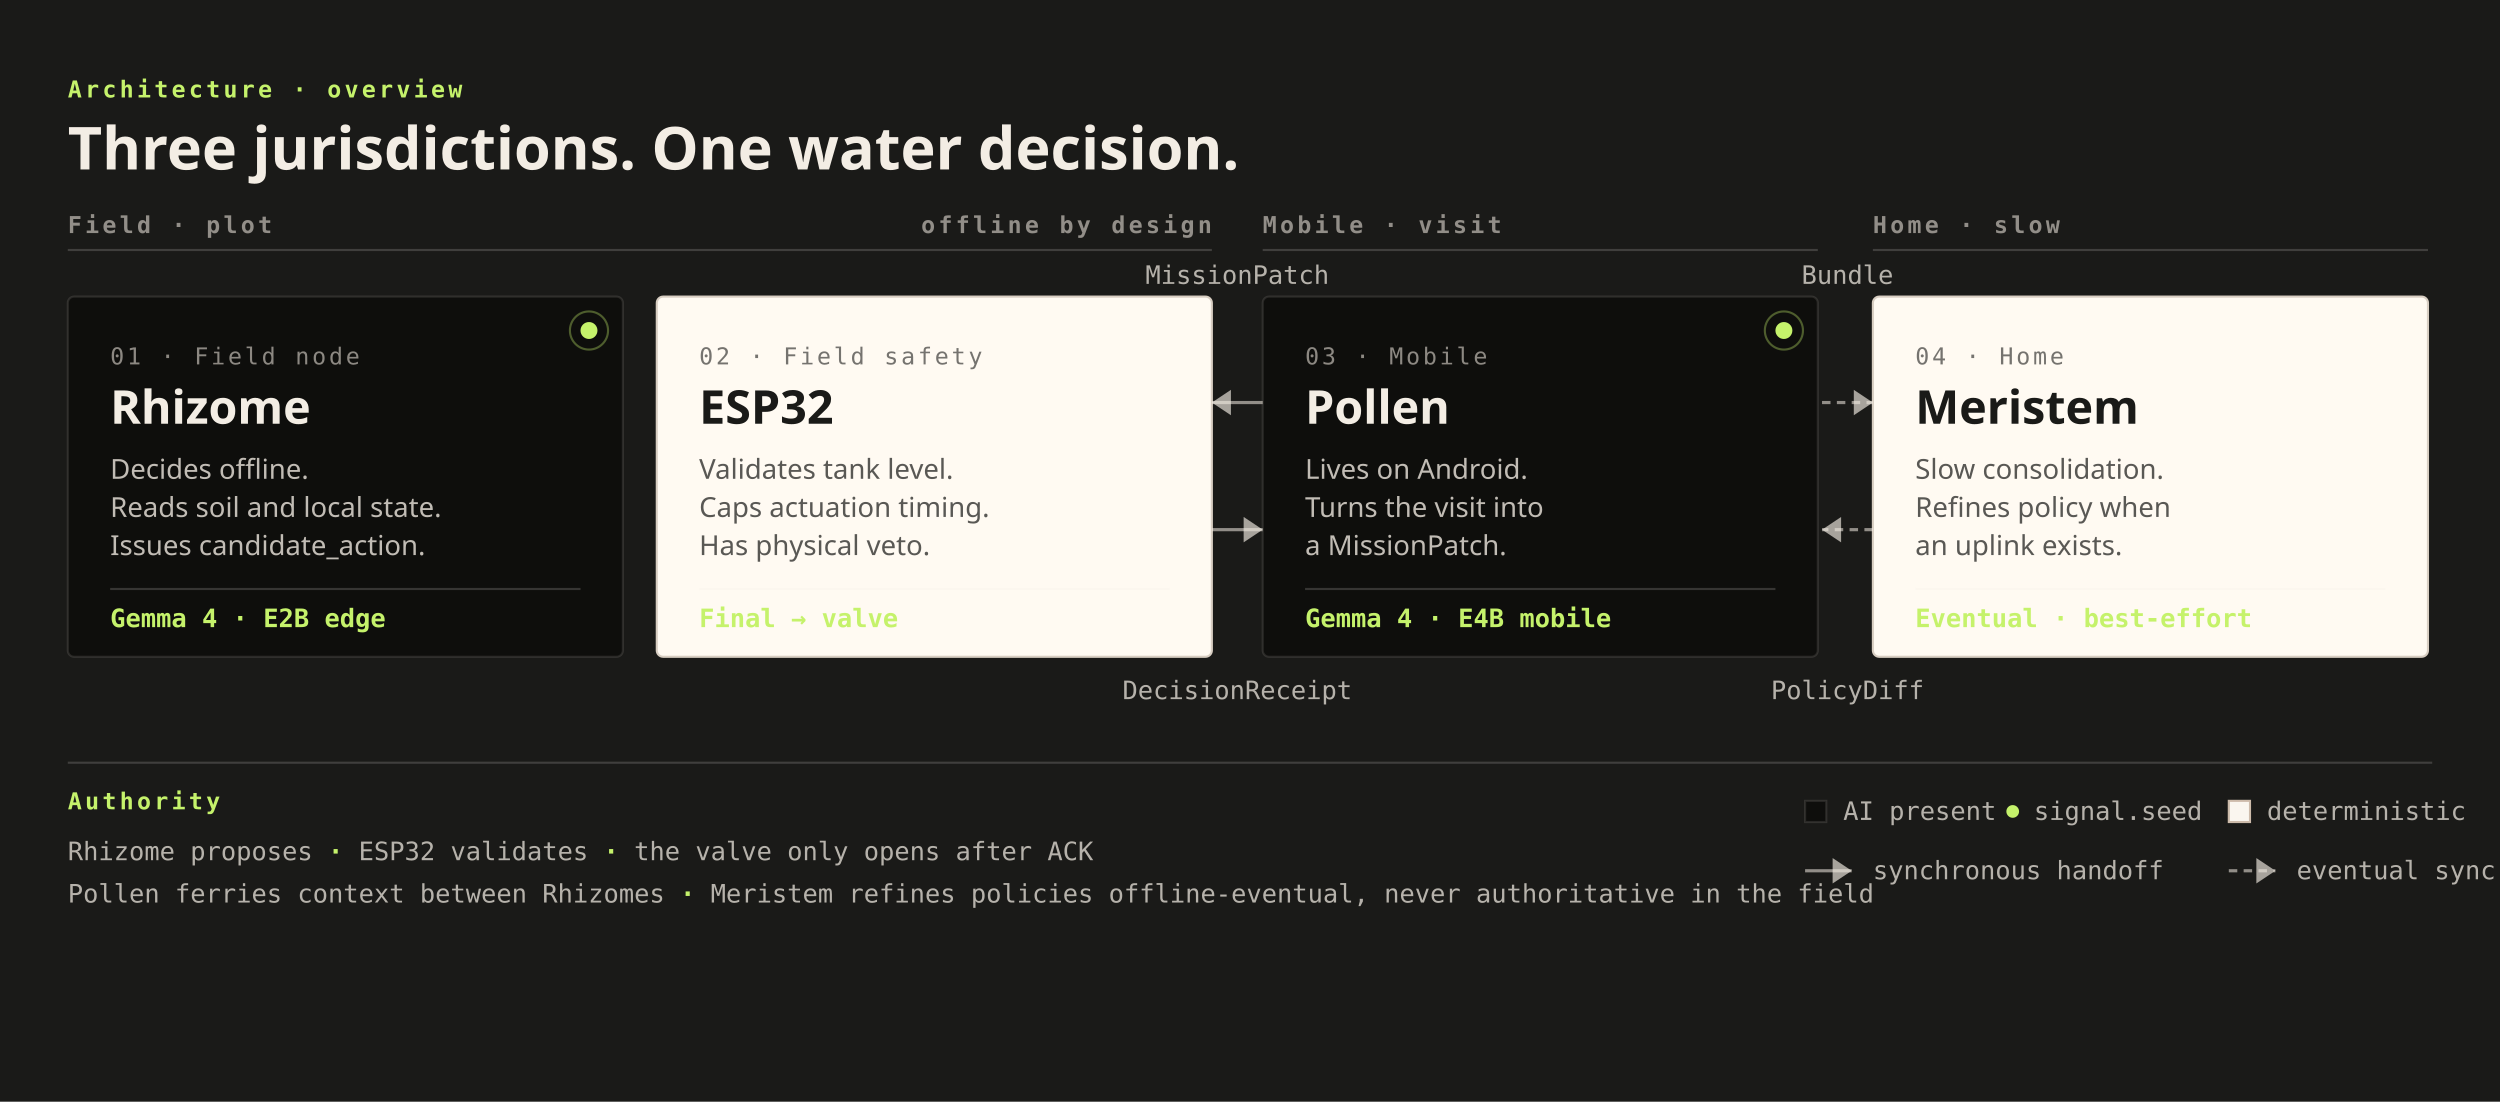
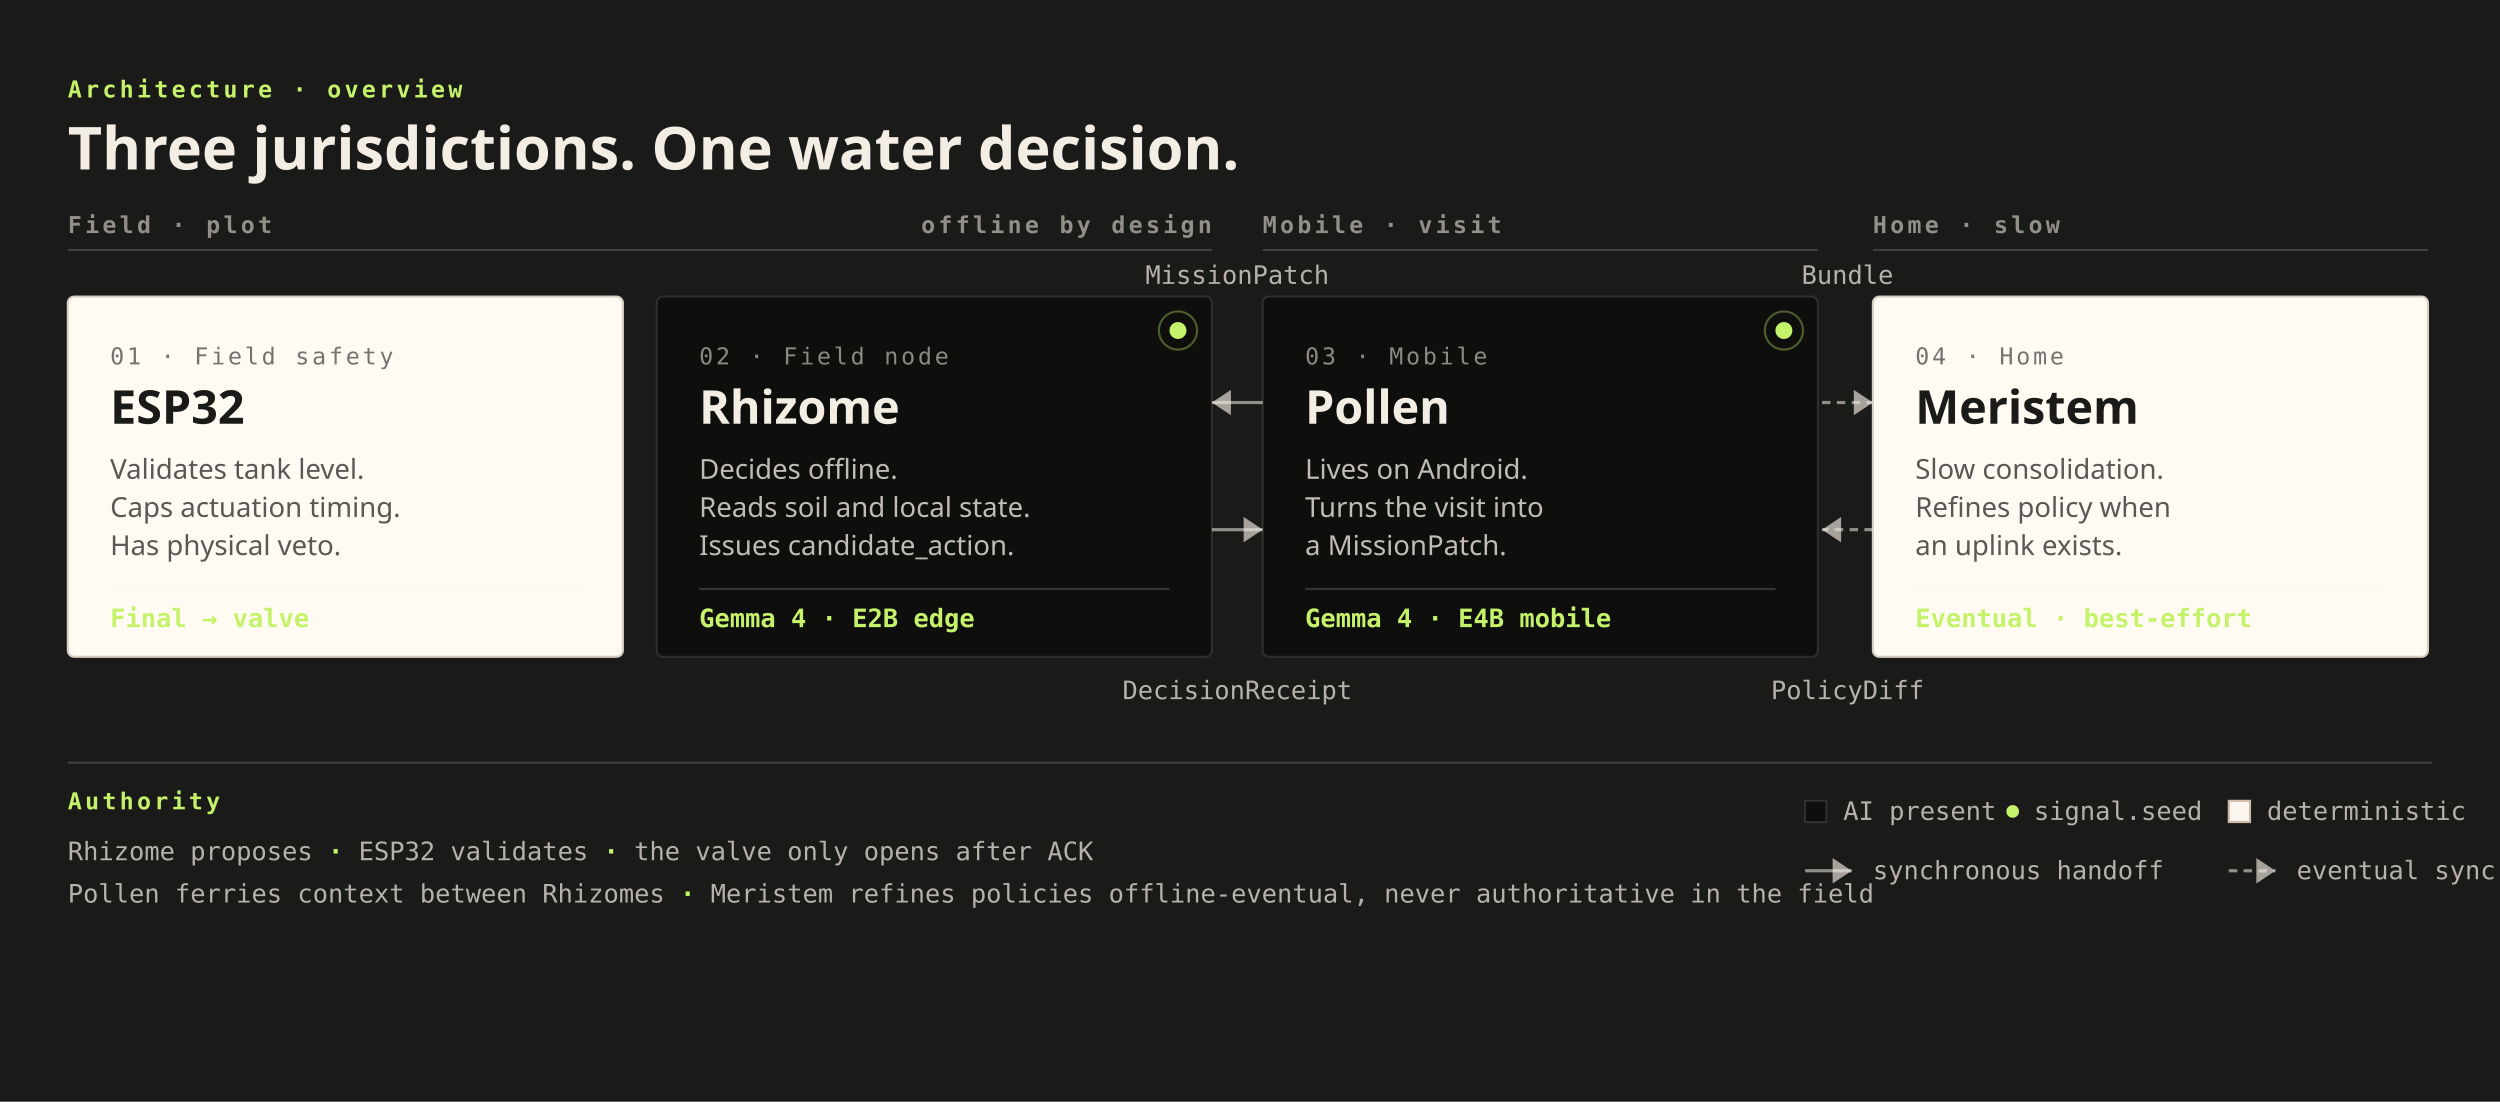
<svg xmlns="http://www.w3.org/2000/svg" viewBox="0 0 1180 520" role="img" aria-label="Sprout architecture overview · three jurisdictions, one water decision">
  <defs>
    <style>
      .bg { fill: #1a1a18; }
      .card-graphite { fill: #0e0e0c; stroke: rgba(243,237,228,0.12); stroke-width: 1; }
      .card { fill: #fffaf2; stroke: #d8cec2; stroke-width: 1; }
      .t-eyebrow { font: 600 11px/1 'IBM Plex Mono', ui-monospace, monospace; fill: #c5f26b; letter-spacing: 0.14em; text-transform: uppercase; }
      .t-title { font: 700 28px/1.1 'Manrope', system-ui, sans-serif; fill: #f3ede4; }
      .t-group { font: 600 11px/1 'IBM Plex Mono', ui-monospace, monospace; fill: rgba(243,237,228,0.55); letter-spacing: 0.14em; text-transform: uppercase; }
      .t-cardid { font: 500 11px/1 'IBM Plex Mono', ui-monospace, monospace; fill: rgba(243,237,228,0.55); letter-spacing: 0.12em; text-transform: uppercase; }
      .t-cardid-dark { font: 500 11px/1 'IBM Plex Mono', ui-monospace, monospace; fill: rgba(26,26,24,0.6); letter-spacing: 0.12em; text-transform: uppercase; }
      .t-cardname { font: 700 22px/1 'Manrope', system-ui, sans-serif; fill: #f3ede4; }
      .t-cardname-dark { font: 700 22px/1 'Manrope', system-ui, sans-serif; fill: #1a1a18; }
      .t-role { font: 400 13px/1.4 'Manrope', system-ui, sans-serif; fill: rgba(243,237,228,0.78); }
      .t-role-dark { font: 400 13px/1.4 'Manrope', system-ui, sans-serif; fill: rgba(26,26,24,0.72); }
      .t-seed { font: 600 12px/1 'IBM Plex Mono', ui-monospace, monospace; fill: #c5f26b; }
      .t-flow { font: 400 12px/1.4 'IBM Plex Mono', ui-monospace, monospace; fill: rgba(243,237,228,0.72); }
      .t-flow-em { font: 600 12px/1 'IBM Plex Mono', ui-monospace, monospace; fill: #c5f26b; }
      .hairline { stroke: rgba(243,237,228,0.18); stroke-width: 1; fill: none; }
      .seed { fill: #c5f26b; }
      .seed-stroke { stroke: #c5f26b; fill: none; stroke-width: 1; }
      .arrow { stroke: rgba(243,237,228,0.55); stroke-width: 1.5; fill: none; }
      .arrow.dashed { stroke-dasharray: 4 3; }
      .arrow-tip { fill: rgba(243,237,228,0.65); }
    </style>
    <marker id="arrtip" markerWidth="8" markerHeight="8" refX="6" refY="4" orient="auto">
      <path d="M0,0 L6,4 L0,8 z" class="arrow-tip" />
    </marker>
  </defs>
  <rect class="bg" width="1180" height="520" />
  <text class="t-eyebrow" x="32" y="46">Architecture · overview</text>
  <text class="t-title" x="32" y="80">Three jurisdictions. One water decision.</text>
  <g transform="translate(32,118)">
    <line class="hairline" x1="0" y1="0" x2="540" y2="0" />
    <text class="t-group" x="0" y="-8">Field · plot</text>
    <text class="t-group" x="540" y="-8" text-anchor="end">offline by design</text>
  </g>
  <g transform="translate(596,118)">
    <line class="hairline" x1="0" y1="0" x2="262" y2="0" />
    <text class="t-group" x="0" y="-8">Mobile · visit</text>
  </g>
  <g transform="translate(884,118)">
    <line class="hairline" x1="0" y1="0" x2="262" y2="0" />
    <text class="t-group" x="0" y="-8">Home · slow</text>
  </g>
  <g transform="translate(32,140)">
+     <rect class="card" width="262" height="170" rx="3" />
+     <text class="t-cardid-dark" x="20" y="32">01 · Field safety</text>
+     <text class="t-cardname-dark" x="20" y="60">ESP32</text>
+     <text class="t-role-dark" x="20" y="86">Validates tank level.</text>
+     <text class="t-role-dark" x="20" y="104">Caps actuation timing.</text>
+     <text class="t-role-dark" x="20" y="122">Has physical veto.</text>
+     <line class="hairline" x1="20" y1="138" x2="242" y2="138" />
+     <text class="t-flow-em" x="20" y="156">Final → valve</text>
+   </g>
+   <g transform="translate(310,140)">
    <rect class="card-graphite" width="262" height="170" rx="3" />
    <circle class="seed" cx="246" cy="16" r="4" />
    <circle class="seed-stroke" cx="246" cy="16" r="9" opacity="0.35" />
-     <text class="t-cardid" x="20" y="32">01 · Field node</text>
+     <text class="t-cardid" x="20" y="32">02 · Field node</text>
    <text class="t-cardname" x="20" y="60">Rhizome</text>
    <text class="t-role" x="20" y="86">Decides offline.</text>
    <text class="t-role" x="20" y="104">Reads soil and local state.</text>
    <text class="t-role" x="20" y="122">Issues candidate_action.</text>
    <line class="hairline" x1="20" y1="138" x2="242" y2="138" stroke="rgba(243,237,228,0.18)" />
    <text class="t-seed" x="20" y="156" fill="#C5F26B">Gemma 4 · E2B edge</text>
-   </g>
-   <g transform="translate(310,140)">
-     <rect class="card" width="262" height="170" rx="3" />
-     <text class="t-cardid-dark" x="20" y="32">02 · Field safety</text>
-     <text class="t-cardname-dark" x="20" y="60">ESP32</text>
-     <text class="t-role-dark" x="20" y="86">Validates tank level.</text>
-     <text class="t-role-dark" x="20" y="104">Caps actuation timing.</text>
-     <text class="t-role-dark" x="20" y="122">Has physical veto.</text>
-     <line class="hairline" x1="20" y1="138" x2="242" y2="138" />
-     <text class="t-flow-em" x="20" y="156">Final → valve</text>
  </g>
  <g transform="translate(596,140)">
    <rect class="card-graphite" width="262" height="170" rx="3" />
    <circle class="seed" cx="246" cy="16" r="4" />
    <circle class="seed-stroke" cx="246" cy="16" r="9" opacity="0.35" />
    <text class="t-cardid" x="20" y="32">03 · Mobile</text>
    <text class="t-cardname" x="20" y="60">Pollen</text>
    <text class="t-role" x="20" y="86">Lives on Android.</text>
    <text class="t-role" x="20" y="104">Turns the visit into</text>
    <text class="t-role" x="20" y="122">a MissionPatch.</text>
    <line class="hairline" x1="20" y1="138" x2="242" y2="138" stroke="rgba(243,237,228,0.18)" />
    <text class="t-seed" x="20" y="156" fill="#C5F26B">Gemma 4 · E4B mobile</text>
  </g>
  <g transform="translate(884,140)">
    <rect class="card" width="262" height="170" rx="3" />
    <text class="t-cardid-dark" x="20" y="32">04 · Home</text>
    <text class="t-cardname-dark" x="20" y="60">Meristem</text>
    <text class="t-role-dark" x="20" y="86">Slow consolidation.</text>
    <text class="t-role-dark" x="20" y="104">Refines policy when</text>
    <text class="t-role-dark" x="20" y="122">an uplink exists.</text>
    <line class="hairline" x1="20" y1="138" x2="242" y2="138" />
    <text class="t-flow-em" x="20" y="156">Eventual · best-effort</text>
  </g>
  <g transform="translate(572,140)">
    <path class="arrow" d="M 24 50 L 0 50" marker-end="url(#arrtip)" />
    <text class="t-flow" x="12" y="-6" text-anchor="middle">MissionPatch</text>
    <path class="arrow" d="M 0 110 L 24 110" marker-end="url(#arrtip)" />
    <text class="t-flow" x="12" y="190" text-anchor="middle">DecisionReceipt</text>
  </g>
  <g transform="translate(860,140)">
    <path class="arrow dashed" d="M 0 50 L 24 50" marker-end="url(#arrtip)" />
    <text class="t-flow" x="12" y="-6" text-anchor="middle">Bundle</text>
    <path class="arrow dashed" d="M 24 110 L 0 110" marker-end="url(#arrtip)" />
    <text class="t-flow" x="12" y="190" text-anchor="middle">PolicyDiff</text>
  </g>
  <g transform="translate(32,360)">
    <line class="hairline" x1="0" y1="0" x2="1116" y2="0" />
    <text class="t-eyebrow" x="0" y="22">Authority</text>
    <text class="t-flow" x="0" y="46">
      <tspan>Rhizome proposes</tspan>
      <tspan class="t-flow-em">  ·  </tspan>
      <tspan>ESP32 validates</tspan>
      <tspan class="t-flow-em">  ·  </tspan>
      <tspan>the valve only opens after ACK</tspan>
    </text>
    <text class="t-flow" x="0" y="66">
      <tspan>Pollen ferries context between Rhizomes</tspan>
      <tspan class="t-flow-em">  ·  </tspan>
      <tspan>Meristem refines policies offline-eventual, never authoritative in the field</tspan>
    </text>
    <g transform="translate(820,18)">
      <rect x="0" y="0" width="10" height="10" class="card-graphite" />
      <text class="t-flow" x="18" y="9">AI present</text>
      <circle class="seed" cx="98" cy="5" r="3" />
      <text class="t-flow" x="108" y="9">signal.seed</text>
      <rect x="200" y="0" width="10" height="10" fill="#FAF6EF" stroke="#CDBBAA" />
      <text class="t-flow" x="218" y="9">deterministic</text>
    </g>
    <g transform="translate(820,46)">
      <line class="arrow" x1="0" y1="5" x2="22" y2="5" marker-end="url(#arrtip)" />
      <text class="t-flow" x="32" y="9">synchronous handoff</text>
      <line class="arrow dashed" x1="200" y1="5" x2="222" y2="5" marker-end="url(#arrtip)" />
      <text class="t-flow" x="232" y="9">eventual sync</text>
    </g>
  </g>
</svg>
